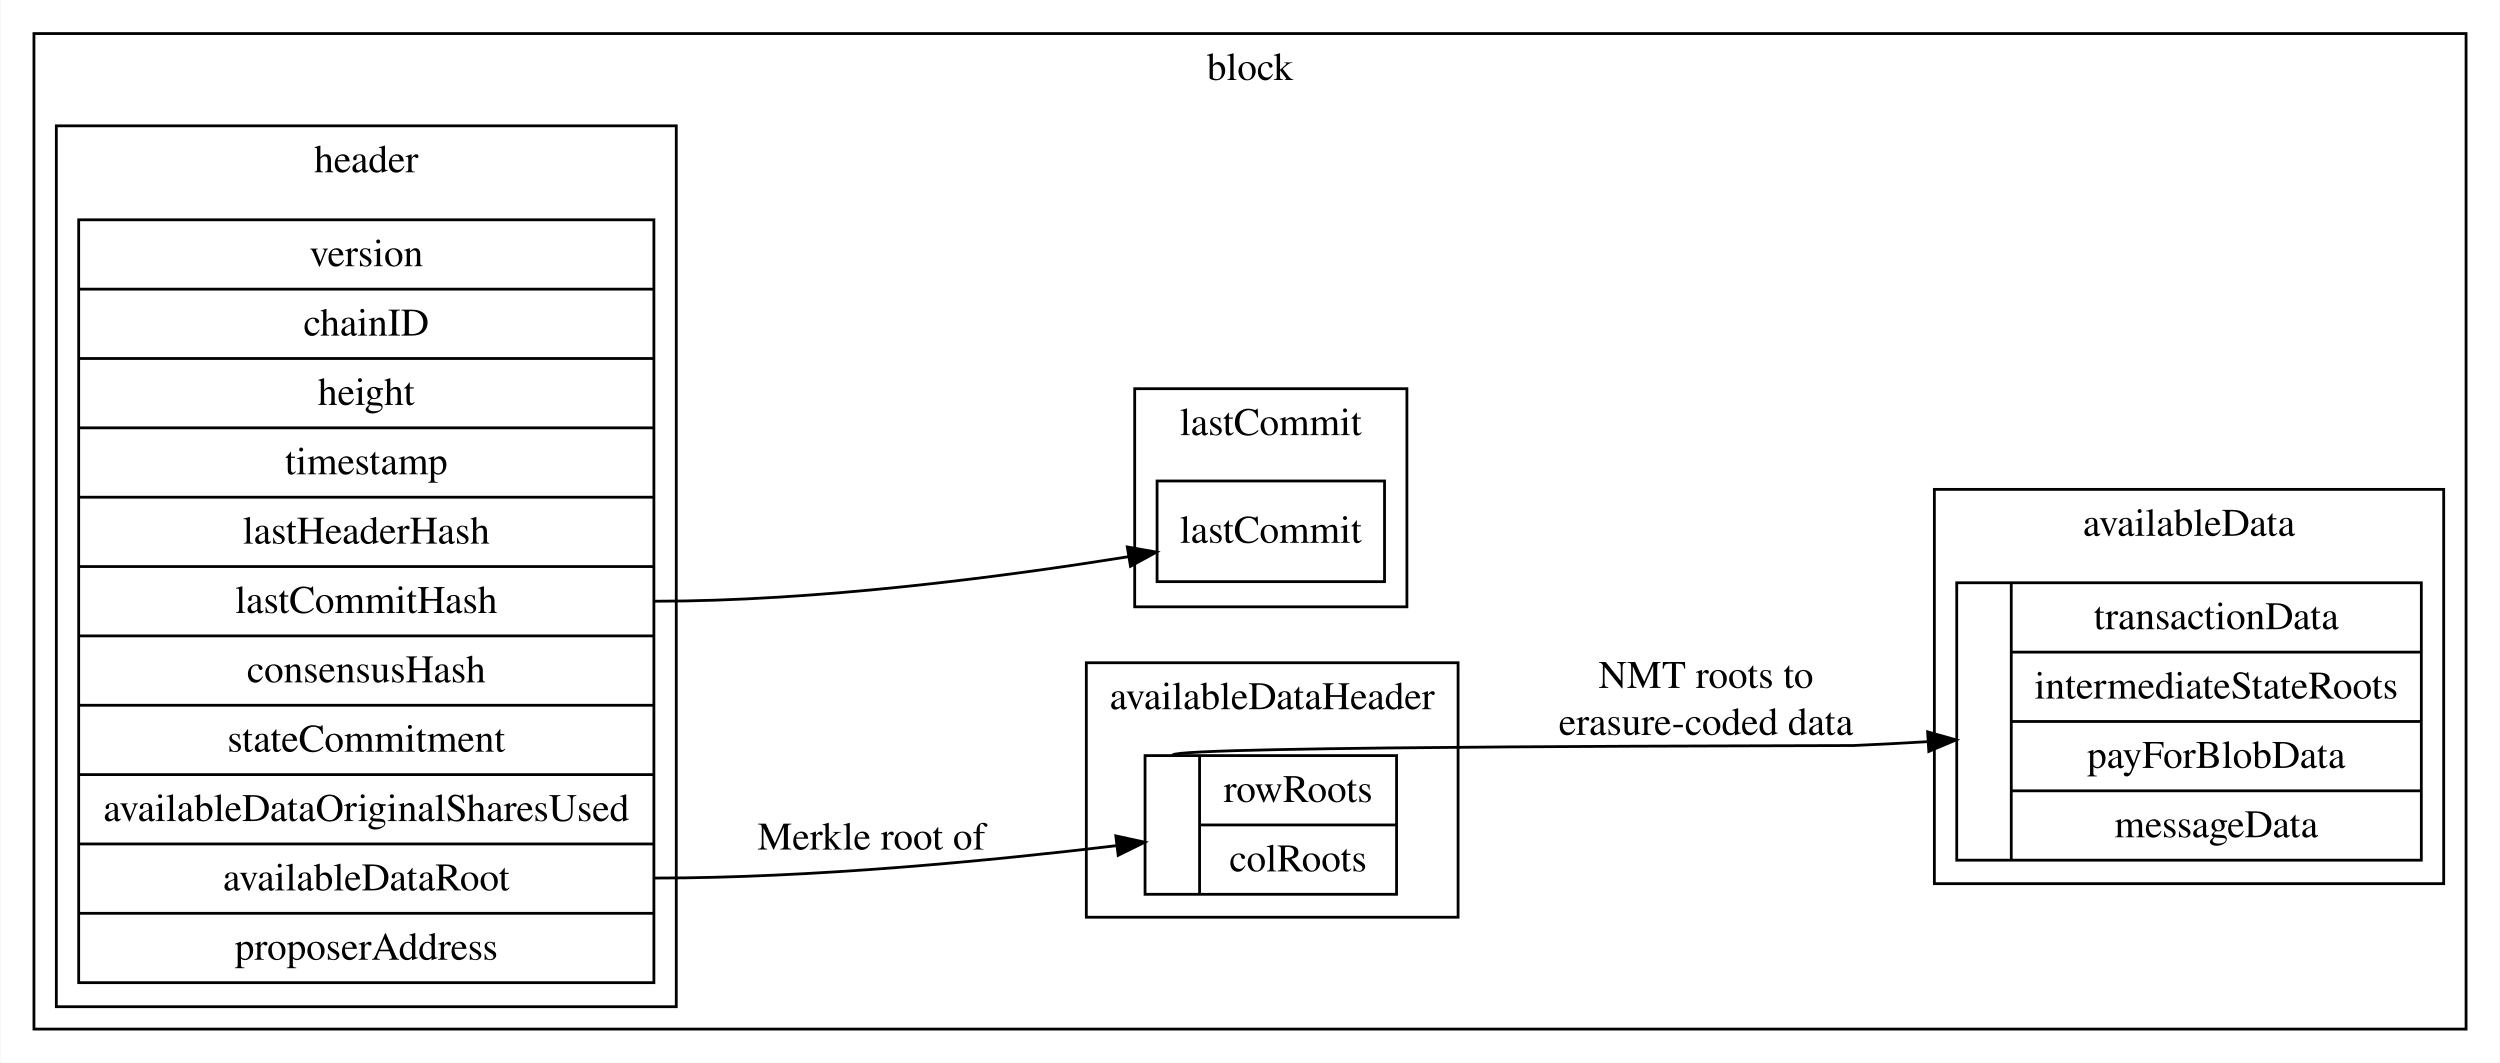
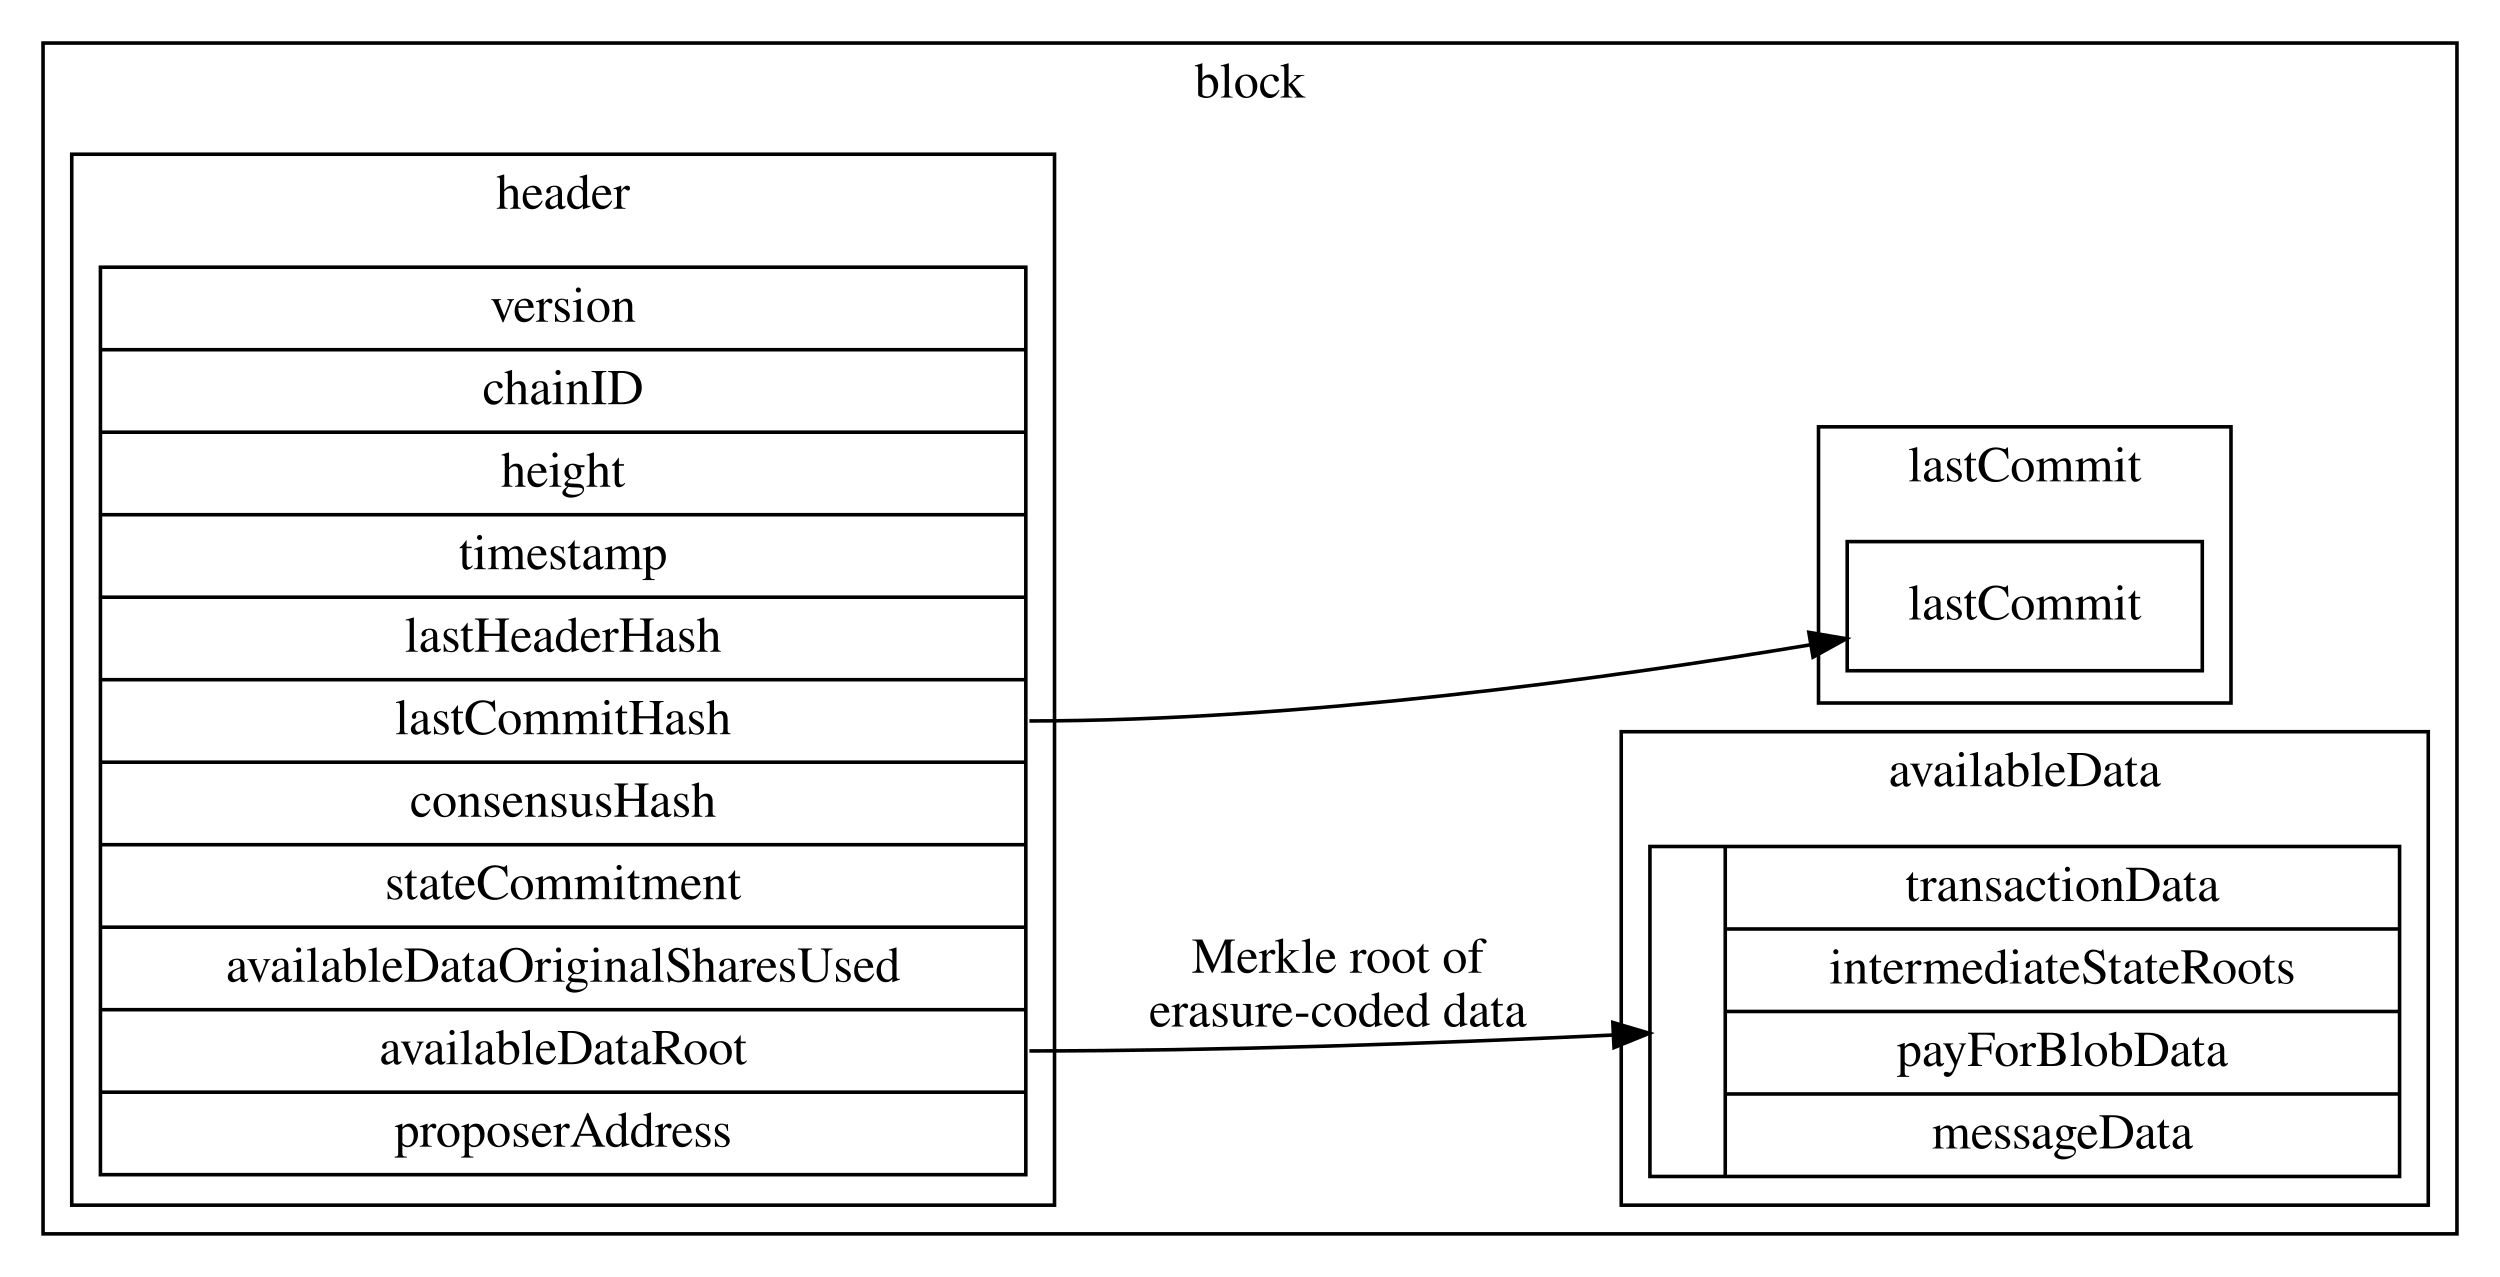
- <svg xmlns="http://www.w3.org/2000/svg" width="894pt" height="380pt" viewBox="0.00 0.00 893.72 380.00">
-   <g id="graph0" class="graph" transform="scale(1 1) rotate(0) translate(4 376)">
-     <polygon fill="#ffffff" stroke="transparent" points="-4,4 -4,-376 889.725,-376 889.725,4 -4,4" />
+ <svg xmlns="http://www.w3.org/2000/svg" width="697pt" height="356pt" viewBox="0.00 0.00 697.00 356.00">
+   <g id="graph0" class="graph" transform="scale(1 1) rotate(0) translate(4 352)">
+     <polygon fill="white" stroke="transparent" points="-4,4 -4,-352 693,-352 693,4 -4,4" />
    <g id="clust1" class="cluster">
-       <polygon fill="none" stroke="#000000" points="8,-8 8,-364 877.725,-364 877.725,-8 8,-8" />
-       <text text-anchor="middle" x="442.862" y="-347.4" font-family="Times,serif" font-size="14.00" fill="#000000">block</text>
+       <polygon fill="none" stroke="black" points="8,-8 8,-340 681,-340 681,-8 8,-8" />
+       <text text-anchor="middle" x="344.5" y="-324.8" font-family="Times,serif" font-size="14.00">block</text>
    </g>
    <g id="clust2" class="cluster">
-       <polygon fill="none" stroke="#000000" points="384.33,-48 384.33,-139 517.269,-139 517.269,-48 384.33,-48" />
-       <text text-anchor="middle" x="450.799" y="-122.4" font-family="Times,serif" font-size="14.00" fill="#000000">availableDataHeader</text>
+       <polygon fill="none" stroke="black" points="448,-16 448,-148 673,-148 673,-16 448,-16" />
+       <text text-anchor="middle" x="560.5" y="-132.8" font-family="Times,serif" font-size="14.00">availableData</text>
    </g>
    <g id="clust3" class="cluster">
-       <polygon fill="none" stroke="#000000" points="687.588,-60 687.588,-201 869.725,-201 869.725,-60 687.588,-60" />
-       <text text-anchor="middle" x="778.656" y="-184.4" font-family="Times,serif" font-size="14.00" fill="#000000">availableData</text>
+       <polygon fill="none" stroke="black" points="503,-156 503,-233 618,-233 618,-156 503,-156" />
+       <text text-anchor="middle" x="560.5" y="-217.8" font-family="Times,serif" font-size="14.00">lastCommit</text>
    </g>
    <g id="clust4" class="cluster">
-       <polygon fill="none" stroke="#000000" points="401.63,-159 401.63,-237 498.969,-237 498.969,-159 401.63,-159" />
-       <text text-anchor="middle" x="450.299" y="-220.4" font-family="Times,serif" font-size="14.00" fill="#000000">lastCommit</text>
-     </g>
-     <g id="clust5" class="cluster">
-       <polygon fill="none" stroke="#000000" points="16,-16 16,-331 237.693,-331 237.693,-16 16,-16" />
-       <text text-anchor="middle" x="126.847" y="-314.4" font-family="Times,serif" font-size="14.00" fill="#000000">header</text>
+       <polygon fill="none" stroke="black" points="16,-16 16,-309 290,-309 290,-16 16,-16" />
+       <text text-anchor="middle" x="153" y="-293.8" font-family="Times,serif" font-size="14.00">header</text>
    </g>
    <g id="node1" class="node">
-       <polygon fill="none" stroke="#000000" points="405.33,-56.2 405.33,-105.8 495.269,-105.8 495.269,-56.2 405.33,-56.2" />
-       <text text-anchor="middle" x="415.08" y="-76.8" font-family="Times,serif" font-size="14.00" fill="#000000"> </text>
-       <polyline fill="none" stroke="#000000" points="424.83,-56.2 424.83,-105.8 " />
-       <text text-anchor="middle" x="460.049" y="-89.2" font-family="Times,serif" font-size="14.00" fill="#000000">rowRoots</text>
-       <polyline fill="none" stroke="#000000" points="424.83,-81 495.269,-81 " />
-       <text text-anchor="middle" x="460.049" y="-64.4" font-family="Times,serif" font-size="14.00" fill="#000000">colRoots</text>
+       <polygon fill="none" stroke="black" points="456,-24 456,-116 665,-116 665,-24 456,-24" />
+       <text text-anchor="middle" x="466.5" y="-66.3" font-family="Times,serif" font-size="14.00"> </text>
+       <polyline fill="none" stroke="black" points="477,-24 477,-116 " />
+       <text text-anchor="middle" x="571" y="-100.8" font-family="Times,serif" font-size="14.00">transactionData</text>
+       <polyline fill="none" stroke="black" points="477,-93 665,-93 " />
+       <text text-anchor="middle" x="571" y="-77.8" font-family="Times,serif" font-size="14.00">intermediateStateRoots</text>
+       <polyline fill="none" stroke="black" points="477,-70 665,-70 " />
+       <text text-anchor="middle" x="571" y="-54.8" font-family="Times,serif" font-size="14.00">payForBlobData</text>
+       <polyline fill="none" stroke="black" points="477,-47 665,-47 " />
+       <text text-anchor="middle" x="571" y="-31.8" font-family="Times,serif" font-size="14.00">messageData</text>
    </g>
    <g id="node2" class="node">
-       <polygon fill="none" stroke="#000000" points="695.588,-68.4 695.588,-167.6 861.725,-167.6 861.725,-68.4 695.588,-68.4" />
-       <text text-anchor="middle" x="705.338" y="-113.8" font-family="Times,serif" font-size="14.00" fill="#000000"> </text>
-       <polyline fill="none" stroke="#000000" points="715.088,-68.4 715.088,-167.6 " />
-       <text text-anchor="middle" x="788.406" y="-151" font-family="Times,serif" font-size="14.00" fill="#000000">transactionData</text>
-       <polyline fill="none" stroke="#000000" points="715.088,-142.8 861.725,-142.8 " />
-       <text text-anchor="middle" x="788.406" y="-126.2" font-family="Times,serif" font-size="14.00" fill="#000000">intermediateStateRoots</text>
-       <polyline fill="none" stroke="#000000" points="715.088,-118 861.725,-118 " />
-       <text text-anchor="middle" x="788.406" y="-101.4" font-family="Times,serif" font-size="14.00" fill="#000000">payForBlobData</text>
-       <polyline fill="none" stroke="#000000" points="715.088,-93.2 861.725,-93.2 " />
-       <text text-anchor="middle" x="788.406" y="-76.6" font-family="Times,serif" font-size="14.00" fill="#000000">messageData</text>
-     </g>
-     <g id="edge3" class="edge">
-       <path fill="none" stroke="#000000" d="M415.299,-106C415.299,-109.379 655.212,-109.256 658.588,-109.4 667.235,-109.77 676.227,-110.245 685.225,-110.782" />
-       <polygon fill="#000000" stroke="#000000" points="685.172,-114.285 695.369,-111.412 685.606,-107.299 685.172,-114.285" />
-       <text text-anchor="middle" x="605.928" y="-130" font-family="Times,serif" font-size="14.00" fill="#000000">NMT roots to</text>
-       <text text-anchor="middle" x="605.928" y="-113.2" font-family="Times,serif" font-size="14.00" fill="#000000">erasure-coded data</text>
+       <polygon fill="none" stroke="black" points="511,-165 511,-201 610,-201 610,-165 511,-165" />
+       <text text-anchor="middle" x="560.5" y="-179.3" font-family="Times,serif" font-size="14.00">lastCommit</text>
    </g>
    <g id="node3" class="node">
-       <polygon fill="none" stroke="#000000" points="409.63,-168 409.63,-204 490.969,-204 490.969,-168 409.63,-168" />
-       <text text-anchor="middle" x="450.299" y="-181.9" font-family="Times,serif" font-size="14.00" fill="#000000">lastCommit</text>
-     </g>
-     <g id="node4" class="node">
-       <polygon fill="none" stroke="#000000" points="24,-24.6 24,-297.4 229.693,-297.4 229.693,-24.6 24,-24.6" />
-       <text text-anchor="middle" x="126.847" y="-280.8" font-family="Times,serif" font-size="14.00" fill="#000000">version</text>
-       <polyline fill="none" stroke="#000000" points="24,-272.6 229.693,-272.6 " />
-       <text text-anchor="middle" x="126.847" y="-256" font-family="Times,serif" font-size="14.00" fill="#000000">chainID</text>
-       <polyline fill="none" stroke="#000000" points="24,-247.8 229.693,-247.8 " />
-       <text text-anchor="middle" x="126.847" y="-231.2" font-family="Times,serif" font-size="14.00" fill="#000000">height</text>
-       <polyline fill="none" stroke="#000000" points="24,-223 229.693,-223 " />
-       <text text-anchor="middle" x="126.847" y="-206.4" font-family="Times,serif" font-size="14.00" fill="#000000">timestamp</text>
-       <polyline fill="none" stroke="#000000" points="24,-198.2 229.693,-198.2 " />
-       <text text-anchor="middle" x="126.847" y="-181.6" font-family="Times,serif" font-size="14.00" fill="#000000">lastHeaderHash</text>
-       <polyline fill="none" stroke="#000000" points="24,-173.4 229.693,-173.4 " />
-       <text text-anchor="middle" x="126.847" y="-156.8" font-family="Times,serif" font-size="14.00" fill="#000000">lastCommitHash</text>
-       <polyline fill="none" stroke="#000000" points="24,-148.6 229.693,-148.6 " />
-       <text text-anchor="middle" x="126.847" y="-132" font-family="Times,serif" font-size="14.00" fill="#000000">consensusHash</text>
-       <polyline fill="none" stroke="#000000" points="24,-123.8 229.693,-123.8 " />
-       <text text-anchor="middle" x="126.847" y="-107.2" font-family="Times,serif" font-size="14.00" fill="#000000">stateCommitment</text>
-       <polyline fill="none" stroke="#000000" points="24,-99 229.693,-99 " />
-       <text text-anchor="middle" x="126.847" y="-82.4" font-family="Times,serif" font-size="14.00" fill="#000000">availableDataOriginalSharesUsed</text>
-       <polyline fill="none" stroke="#000000" points="24,-74.2 229.693,-74.2 " />
-       <text text-anchor="middle" x="126.847" y="-57.6" font-family="Times,serif" font-size="14.00" fill="#000000">availableDataRoot</text>
-       <polyline fill="none" stroke="#000000" points="24,-49.4 229.693,-49.4 " />
-       <text text-anchor="middle" x="126.847" y="-32.8" font-family="Times,serif" font-size="14.00" fill="#000000">proposerAddress</text>
+       <polygon fill="none" stroke="black" points="24,-24.5 24,-277.5 282,-277.5 282,-24.5 24,-24.5" />
+       <text text-anchor="middle" x="153" y="-262.3" font-family="Times,serif" font-size="14.00">version</text>
+       <polyline fill="none" stroke="black" points="24,-254.5 282,-254.5 " />
+       <text text-anchor="middle" x="153" y="-239.3" font-family="Times,serif" font-size="14.00">chainID</text>
+       <polyline fill="none" stroke="black" points="24,-231.5 282,-231.5 " />
+       <text text-anchor="middle" x="153" y="-216.3" font-family="Times,serif" font-size="14.00">height</text>
+       <polyline fill="none" stroke="black" points="24,-208.5 282,-208.5 " />
+       <text text-anchor="middle" x="153" y="-193.3" font-family="Times,serif" font-size="14.00">timestamp</text>
+       <polyline fill="none" stroke="black" points="24,-185.5 282,-185.5 " />
+       <text text-anchor="middle" x="153" y="-170.3" font-family="Times,serif" font-size="14.00">lastHeaderHash</text>
+       <polyline fill="none" stroke="black" points="24,-162.5 282,-162.5 " />
+       <text text-anchor="middle" x="153" y="-147.3" font-family="Times,serif" font-size="14.00">lastCommitHash</text>
+       <polyline fill="none" stroke="black" points="24,-139.5 282,-139.5 " />
+       <text text-anchor="middle" x="153" y="-124.3" font-family="Times,serif" font-size="14.00">consensusHash</text>
+       <polyline fill="none" stroke="black" points="24,-116.5 282,-116.5 " />
+       <text text-anchor="middle" x="153" y="-101.3" font-family="Times,serif" font-size="14.00">stateCommitment</text>
+       <polyline fill="none" stroke="black" points="24,-93.5 282,-93.5 " />
+       <text text-anchor="middle" x="153" y="-78.3" font-family="Times,serif" font-size="14.00">availableDataOriginalSharesUsed</text>
+       <polyline fill="none" stroke="black" points="24,-70.5 282,-70.5 " />
+       <text text-anchor="middle" x="153" y="-55.3" font-family="Times,serif" font-size="14.00">availableDataRoot</text>
+       <polyline fill="none" stroke="black" points="24,-47.5 282,-47.5 " />
+       <text text-anchor="middle" x="153" y="-32.3" font-family="Times,serif" font-size="14.00">proposerAddress</text>
    </g>
    <g id="edge2" class="edge">
-       <path fill="none" stroke="#000000" d="M229.846,-62C286.334,-62 350.664,-68.269 395.189,-73.605" />
-       <polygon fill="#000000" stroke="#000000" points="394.87,-77.092 405.221,-74.831 395.719,-70.143 394.87,-77.092" />
-       <text text-anchor="middle" x="307.511" y="-72.2" font-family="Times,serif" font-size="14.00" fill="#000000">Merkle root of</text>
+       <path fill="none" stroke="black" d="M283,-59C336.48,-59 395.74,-61.08 445.64,-63.43" />
+       <polygon fill="black" stroke="black" points="445.65,-66.94 455.81,-63.92 445.99,-59.94 445.65,-66.94" />
+       <text text-anchor="middle" x="369" y="-80.8" font-family="Times,serif" font-size="14.00">Merkle root of</text>
+       <text text-anchor="middle" x="369" y="-65.8" font-family="Times,serif" font-size="14.00">erasure-coded data</text>
    </g>
    <g id="edge1" class="edge">
-       <path fill="none" stroke="#000000" d="M229.846,-161C288.273,-161 354.858,-169.777 399.421,-176.93" />
-       <polygon fill="#000000" stroke="#000000" points="398.986,-180.405 409.42,-178.567 400.117,-173.497 398.986,-180.405" />
+       <path fill="none" stroke="black" d="M283,-151C358.52,-151 444.87,-162.92 500.69,-172.22" />
+       <polygon fill="black" stroke="black" points="500.31,-175.7 510.75,-173.92 501.47,-168.8 500.31,-175.7" />
    </g>
  </g>
</svg>
